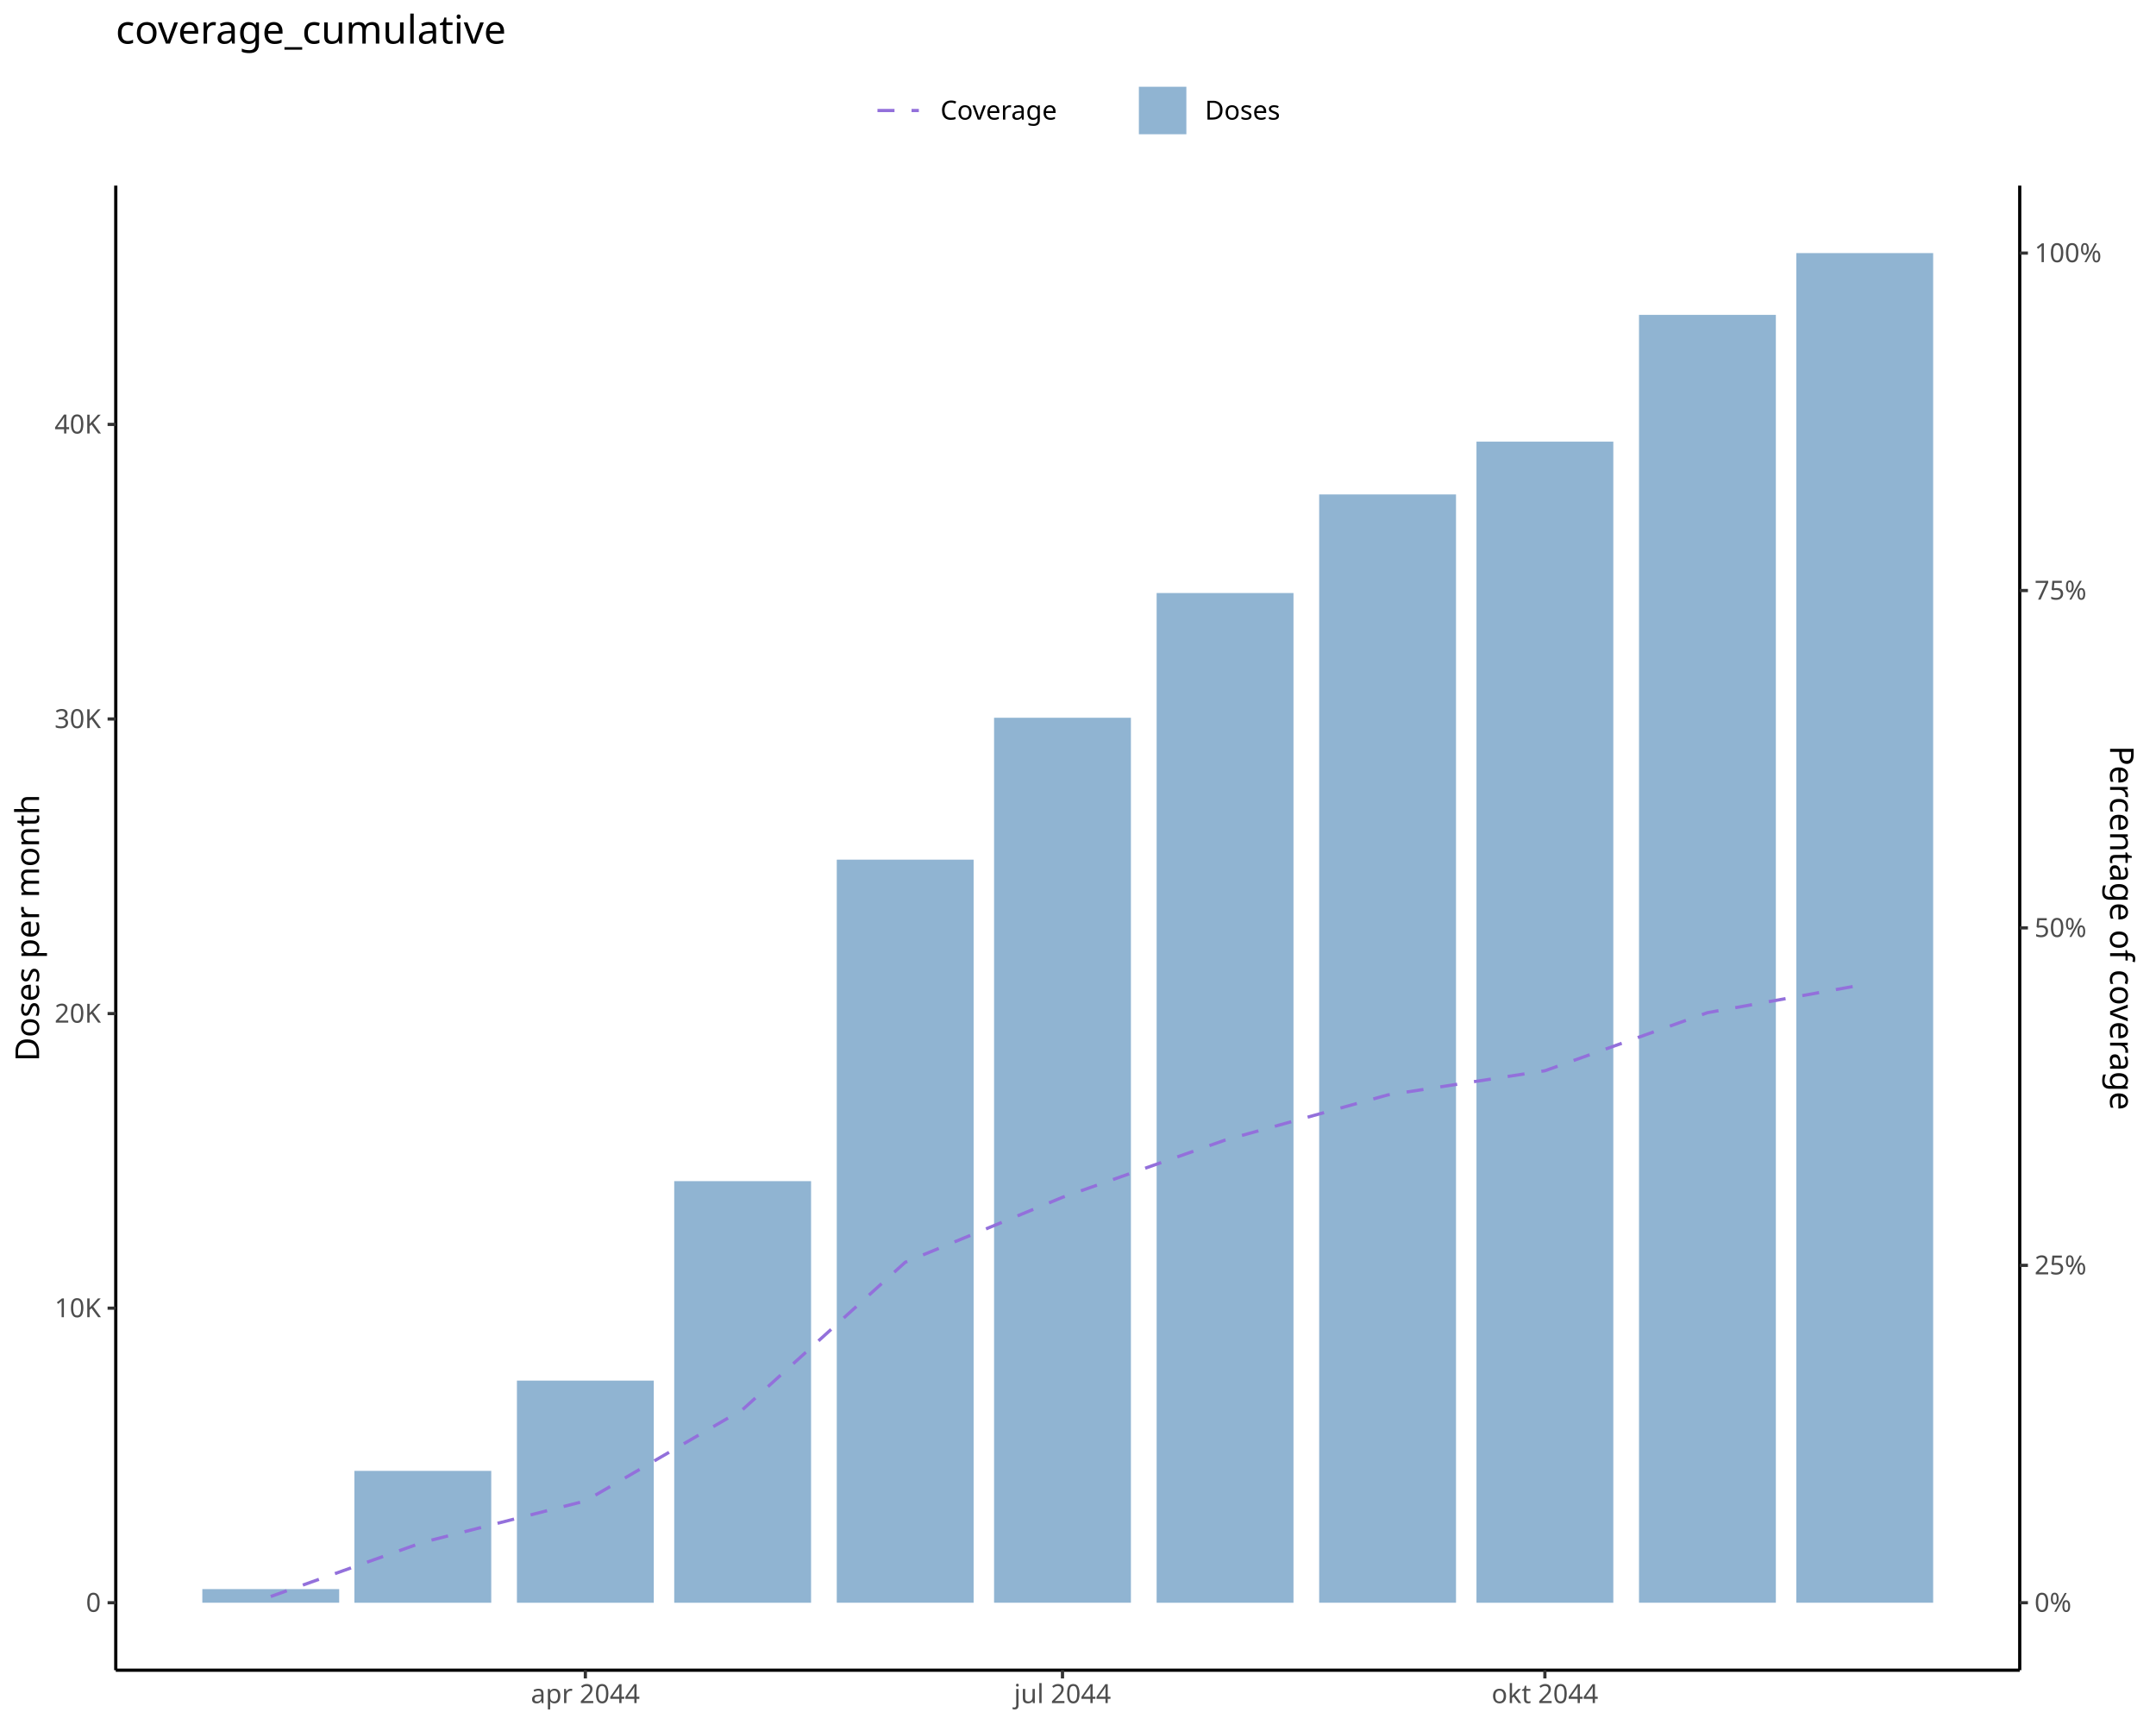
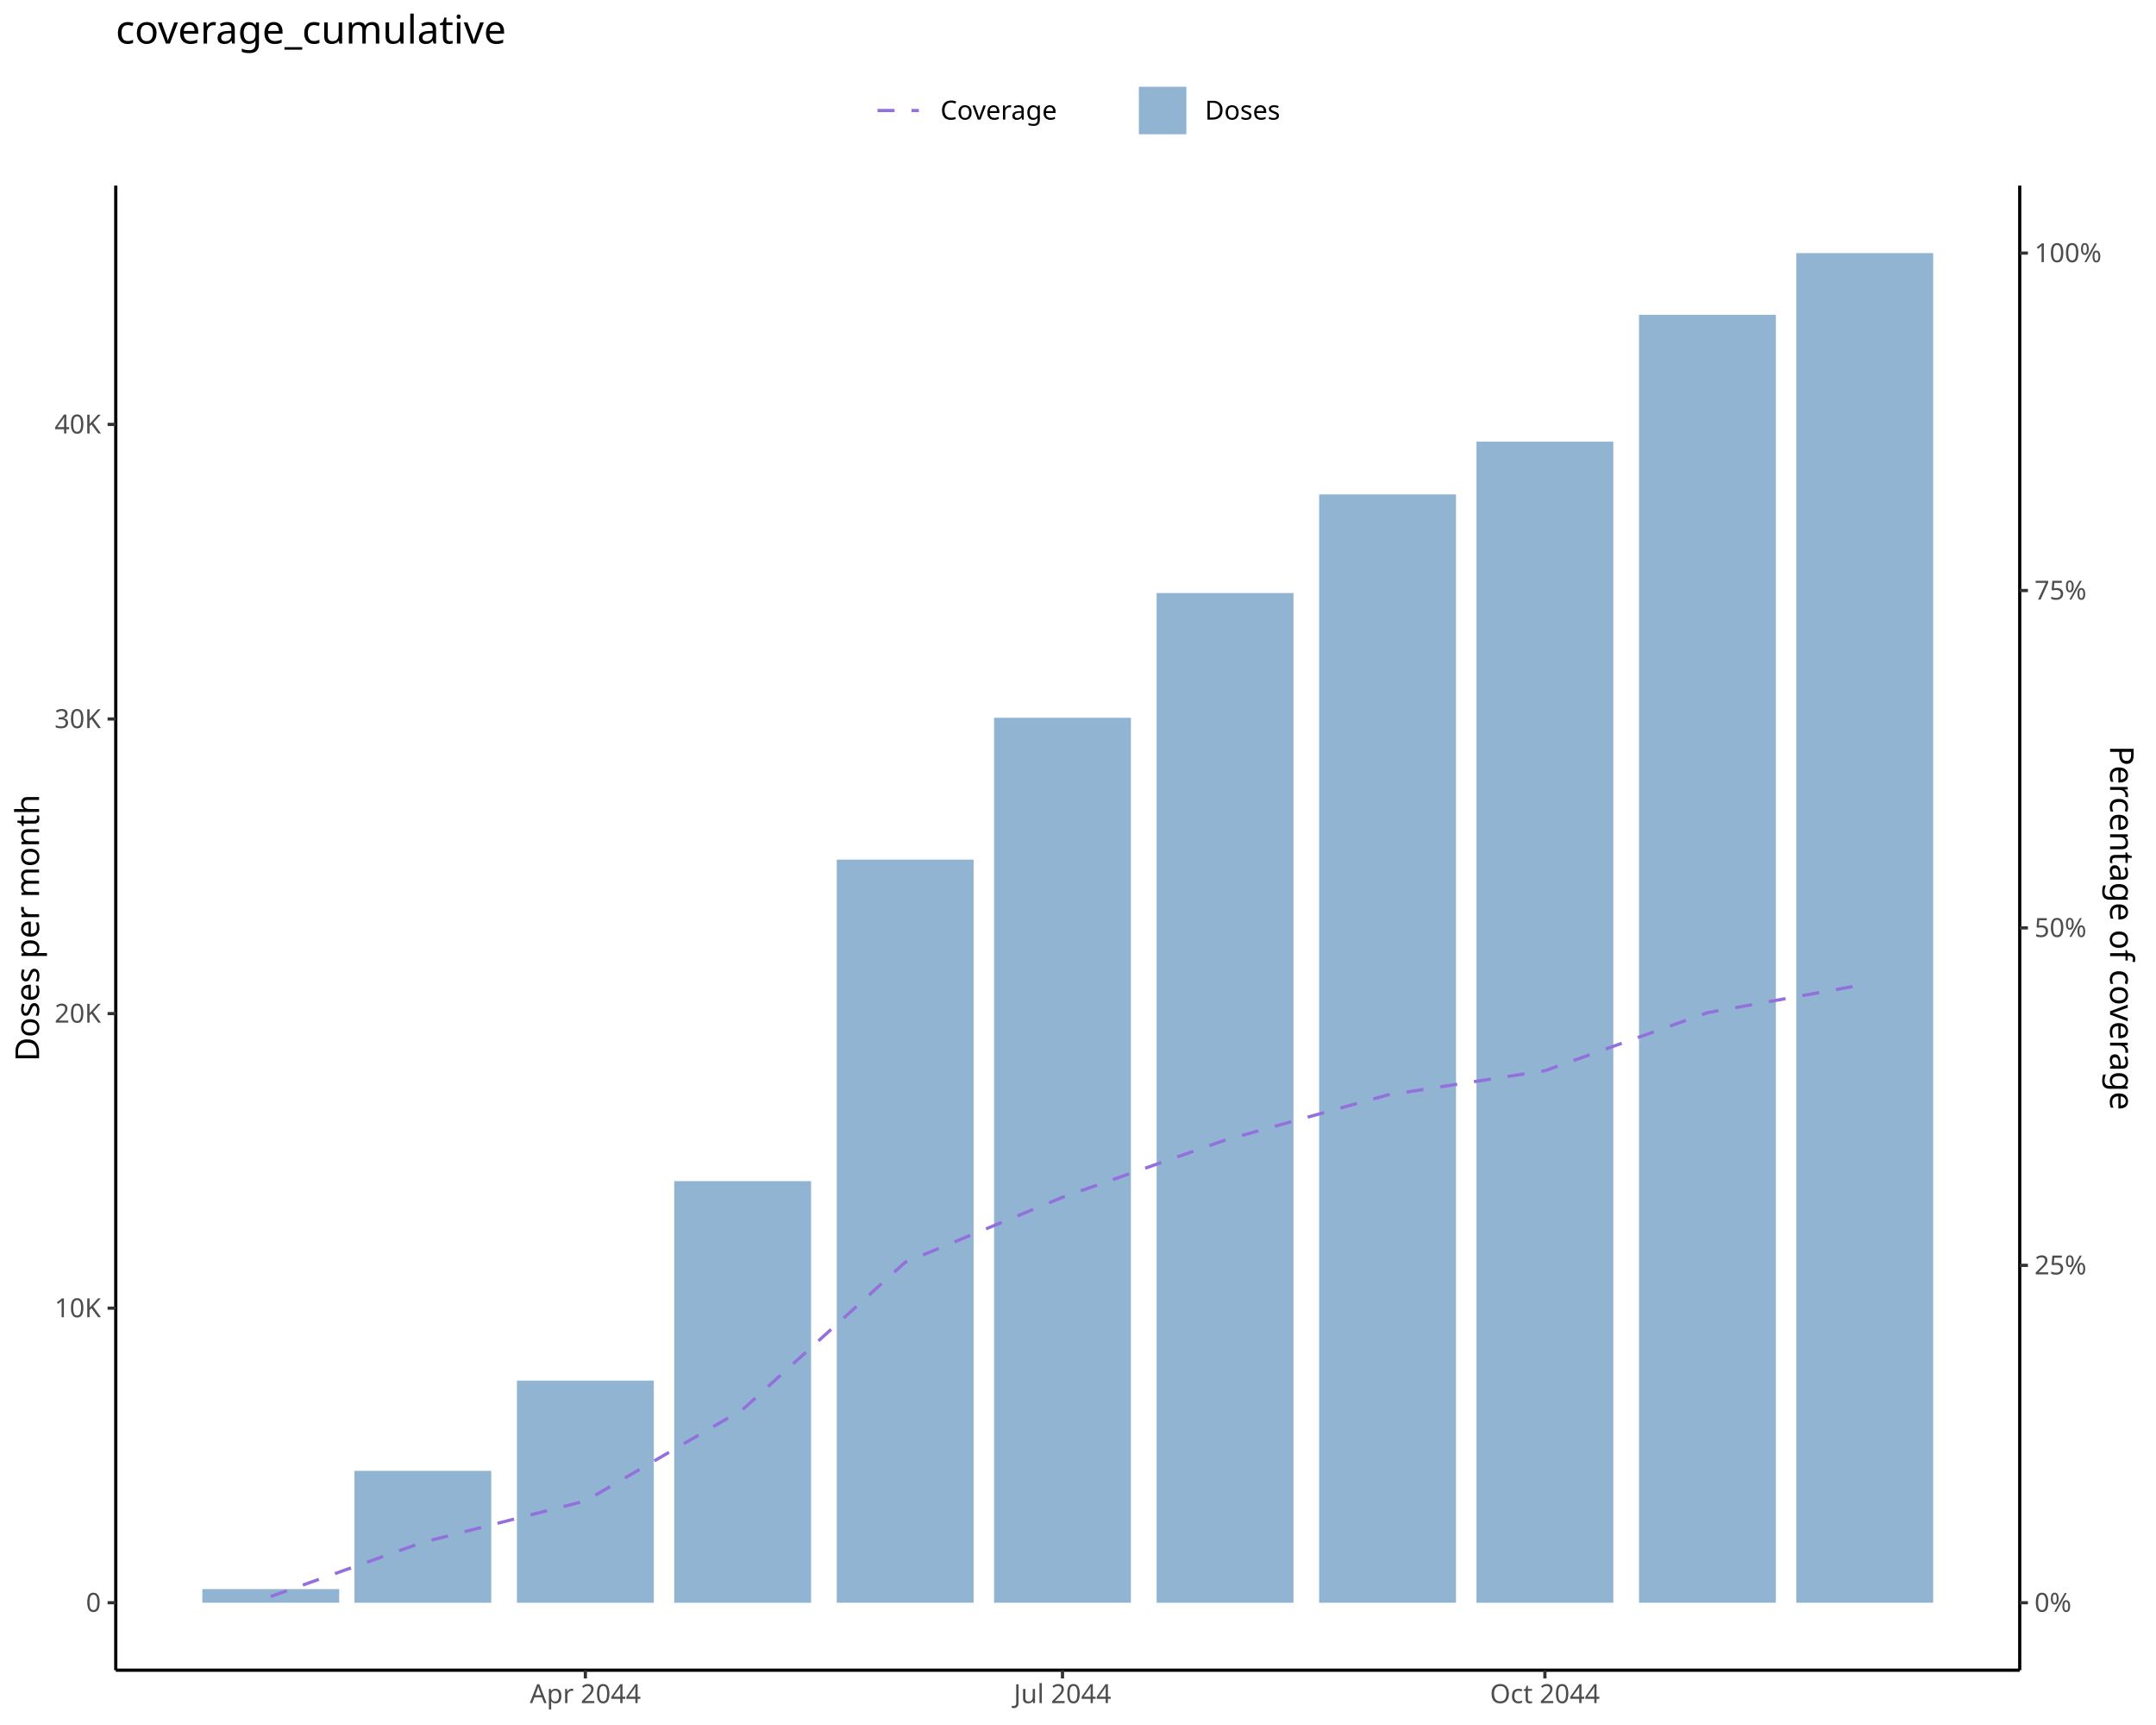
<svg xmlns="http://www.w3.org/2000/svg" class="svglite" data-engine-version="2.0" width="720.00pt" height="576.00pt" viewBox="0 0 720.00 576.00">
  <defs>
    <style type="text/css">
    .svglite line, .svglite polyline, .svglite polygon, .svglite path, .svglite rect, .svglite circle {
      fill: none;
      stroke: #000000;
      stroke-linecap: round;
      stroke-linejoin: round;
      stroke-miterlimit: 10.00;
    }
  </style>
  </defs>
  <rect width="100%" height="100%" style="stroke: none; fill: #FFFFFF;" />
  <defs>
    <clipPath id="cpMC4wMHw3MjAuMDB8MC4wMHw1NzYuMDA=">
      <rect x="0.00" y="0.00" width="720.00" height="576.00" />
    </clipPath>
  </defs>
  <g clip-path="url(#cpMC4wMHw3MjAuMDB8MC4wMHw1NzYuMDA=)">
    <rect x="0.00" y="0.00" width="720.00" height="576.00" style="stroke-width: 1.07; stroke: #FFFFFF; fill: #FFFFFF;" />
  </g>
  <defs>
    <clipPath id="cpMzguNjZ8Njc0LjQ5fDYxLjk4fDU1Ny43MQ==">
      <rect x="38.66" y="61.98" width="635.82" height="495.72" />
    </clipPath>
  </defs>
  <g clip-path="url(#cpMzguNjZ8Njc0LjQ5fDYxLjk4fDU1Ny43MQ==)">
    <rect x="38.66" y="61.98" width="635.82" height="495.72" style="stroke-width: 1.07; stroke: none; fill: #FFFFFF;" />
    <rect x="67.57" y="530.62" width="45.70" height="4.55" style="stroke-width: 1.07; stroke: none; stroke-linecap: butt; stroke-linejoin: miter; fill: #4682B4; fill-opacity: 0.60;" />
    <rect x="118.35" y="491.14" width="45.70" height="44.04" style="stroke-width: 1.07; stroke: none; stroke-linecap: butt; stroke-linejoin: miter; fill: #4682B4; fill-opacity: 0.60;" />
    <rect x="172.63" y="461.00" width="45.70" height="74.18" style="stroke-width: 1.07; stroke: none; stroke-linecap: butt; stroke-linejoin: miter; fill: #4682B4; fill-opacity: 0.60;" />
    <rect x="225.16" y="394.40" width="45.70" height="140.78" style="stroke-width: 1.07; stroke: none; stroke-linecap: butt; stroke-linejoin: miter; fill: #4682B4; fill-opacity: 0.60;" />
    <rect x="279.44" y="287.05" width="45.70" height="248.12" style="stroke-width: 1.07; stroke: none; stroke-linecap: butt; stroke-linejoin: miter; fill: #4682B4; fill-opacity: 0.60;" />
    <rect x="331.97" y="239.67" width="45.70" height="295.50" style="stroke-width: 1.07; stroke: none; stroke-linecap: butt; stroke-linejoin: miter; fill: #4682B4; fill-opacity: 0.60;" />
    <rect x="386.26" y="198.02" width="45.70" height="337.16" style="stroke-width: 1.07; stroke: none; stroke-linecap: butt; stroke-linejoin: miter; fill: #4682B4; fill-opacity: 0.60;" />
    <rect x="440.54" y="165.10" width="45.70" height="370.07" style="stroke-width: 1.07; stroke: none; stroke-linecap: butt; stroke-linejoin: miter; fill: #4682B4; fill-opacity: 0.60;" />
    <rect x="493.07" y="147.47" width="45.70" height="387.71" style="stroke-width: 1.07; stroke: none; stroke-linecap: butt; stroke-linejoin: miter; fill: #4682B4; fill-opacity: 0.60;" />
    <rect x="547.35" y="105.14" width="45.70" height="430.03" style="stroke-width: 1.07; stroke: none; stroke-linecap: butt; stroke-linejoin: miter; fill: #4682B4; fill-opacity: 0.60;" />
    <rect x="599.88" y="84.51" width="45.70" height="450.66" style="stroke-width: 1.07; stroke: none; stroke-linecap: butt; stroke-linejoin: miter; fill: #4682B4; fill-opacity: 0.60;" />
    <polyline points="90.42,533.09 141.20,515.00 195.48,501.19 248.01,470.67 302.29,421.49 354.82,399.79 409.11,380.70 463.39,365.62 515.92,357.54 570.20,338.15 622.73,328.70 " style="stroke-width: 1.07; stroke: #9370DB; stroke-dasharray: 5.69,5.69; stroke-linecap: butt;" />
  </g>
  <g clip-path="url(#cpMC4wMHw3MjAuMDB8MC4wMHw1NzYuMDA=)">
    <polyline points="38.66,557.71 38.66,61.98 " style="stroke-width: 1.07; stroke-linecap: butt;" />
    <text x="33.73" y="538.20" text-anchor="end" style="font-size: 8.80px; fill: #4D4D4D; font-family: sans;" textLength="4.89px" lengthAdjust="spacingAndGlyphs">0</text>
    <text x="33.73" y="439.84" text-anchor="end" style="font-size: 8.80px; fill: #4D4D4D; font-family: sans;" textLength="15.66px" lengthAdjust="spacingAndGlyphs">10K</text>
    <text x="33.73" y="341.48" text-anchor="end" style="font-size: 8.80px; fill: #4D4D4D; font-family: sans;" textLength="15.66px" lengthAdjust="spacingAndGlyphs">20K</text>
    <text x="33.73" y="243.11" text-anchor="end" style="font-size: 8.80px; fill: #4D4D4D; font-family: sans;" textLength="15.66px" lengthAdjust="spacingAndGlyphs">30K</text>
    <text x="33.73" y="144.75" text-anchor="end" style="font-size: 8.80px; fill: #4D4D4D; font-family: sans;" textLength="15.66px" lengthAdjust="spacingAndGlyphs">40K</text>
    <polyline points="35.93,535.17 38.66,535.17 " style="stroke-width: 1.07; stroke: #333333; stroke-linecap: butt;" />
    <polyline points="35.93,436.81 38.66,436.81 " style="stroke-width: 1.07; stroke: #333333; stroke-linecap: butt;" />
    <polyline points="35.93,338.45 38.66,338.45 " style="stroke-width: 1.07; stroke: #333333; stroke-linecap: butt;" />
    <polyline points="35.93,240.08 38.66,240.08 " style="stroke-width: 1.07; stroke: #333333; stroke-linecap: butt;" />
    <polyline points="35.93,141.72 38.66,141.72 " style="stroke-width: 1.07; stroke: #333333; stroke-linecap: butt;" />
    <polyline points="674.49,557.71 674.49,61.98 " style="stroke-width: 1.07; stroke-linecap: butt;" />
    <polyline points="674.49,535.17 677.23,535.17 " style="stroke-width: 1.07; stroke: #333333; stroke-linecap: butt;" />
    <polyline points="674.49,422.51 677.23,422.51 " style="stroke-width: 1.07; stroke: #333333; stroke-linecap: butt;" />
    <polyline points="674.49,309.84 677.23,309.84 " style="stroke-width: 1.07; stroke: #333333; stroke-linecap: butt;" />
    <polyline points="674.49,197.18 677.23,197.18 " style="stroke-width: 1.07; stroke: #333333; stroke-linecap: butt;" />
    <polyline points="674.49,84.51 677.23,84.51 " style="stroke-width: 1.07; stroke: #333333; stroke-linecap: butt;" />
    <text x="679.42" y="538.20" style="font-size: 8.80px; fill: #4D4D4D; font-family: sans;" textLength="12.72px" lengthAdjust="spacingAndGlyphs">0%</text>
    <text x="679.42" y="425.54" style="font-size: 8.80px; fill: #4D4D4D; font-family: sans;" textLength="17.61px" lengthAdjust="spacingAndGlyphs">25%</text>
    <text x="679.42" y="312.87" style="font-size: 8.80px; fill: #4D4D4D; font-family: sans;" textLength="17.61px" lengthAdjust="spacingAndGlyphs">50%</text>
    <text x="679.42" y="200.21" style="font-size: 8.80px; fill: #4D4D4D; font-family: sans;" textLength="17.61px" lengthAdjust="spacingAndGlyphs">75%</text>
    <text x="679.42" y="87.54" style="font-size: 8.80px; fill: #4D4D4D; font-family: sans;" textLength="22.51px" lengthAdjust="spacingAndGlyphs">100%</text>
    <polyline points="38.66,557.71 674.49,557.71 " style="stroke-width: 1.07; stroke-linecap: butt;" />
    <polyline points="195.48,560.45 195.48,557.71 " style="stroke-width: 1.07; stroke: #333333; stroke-linecap: butt;" />
    <polyline points="354.82,560.45 354.82,557.71 " style="stroke-width: 1.07; stroke: #333333; stroke-linecap: butt;" />
    <polyline points="515.92,560.45 515.92,557.71 " style="stroke-width: 1.07; stroke: #333333; stroke-linecap: butt;" />
-     <text x="195.48" y="568.69" text-anchor="middle" style="font-size: 8.80px; fill: #4D4D4D; font-family: sans;" textLength="34.74px" lengthAdjust="spacingAndGlyphs">apr 2044</text>
-     <text x="354.82" y="568.69" text-anchor="middle" style="font-size: 8.80px; fill: #4D4D4D; font-family: sans;" textLength="30.82px" lengthAdjust="spacingAndGlyphs">jul 2044</text>
-     <text x="515.92" y="568.69" text-anchor="middle" style="font-size: 8.80px; fill: #4D4D4D; font-family: sans;" textLength="33.77px" lengthAdjust="spacingAndGlyphs">okt 2044</text>
+     <text x="195.48" y="568.69" text-anchor="middle" style="font-size: 8.80px; fill: #4D4D4D; font-family: sans;" textLength="35.72px" lengthAdjust="spacingAndGlyphs">Apr 2044</text>
+     <text x="354.82" y="568.69" text-anchor="middle" style="font-size: 8.80px; fill: #4D4D4D; font-family: sans;" textLength="33.27px" lengthAdjust="spacingAndGlyphs">Jul 2044</text>
+     <text x="515.92" y="568.69" text-anchor="middle" style="font-size: 8.80px; fill: #4D4D4D; font-family: sans;" textLength="35.72px" lengthAdjust="spacingAndGlyphs">Oct 2044</text>
    <text transform="translate(13.05,309.84) rotate(-90)" text-anchor="middle" style="font-size: 11.00px; font-family: sans;" textLength="83.78px" lengthAdjust="spacingAndGlyphs">Doses per month</text>
    <text transform="translate(704.67,309.84) rotate(90)" text-anchor="middle" style="font-size: 11.00px; font-family: sans;" textLength="116.82px" lengthAdjust="spacingAndGlyphs">Percentage of coverage</text>
    <rect x="280.34" y="22.78" width="77.36" height="28.24" style="stroke-width: 1.07; stroke: none; fill: #FFFFFF;" />
    <line x1="293.03" y1="36.90" x2="306.85" y2="36.90" style="stroke-width: 1.07; stroke: #9370DB; stroke-dasharray: 5.69,5.69; stroke-linecap: butt;" />
    <text x="314.06" y="39.93" style="font-size: 8.80px; font-family: sans;" textLength="38.16px" lengthAdjust="spacingAndGlyphs">Coverage</text>
    <rect x="368.66" y="22.78" width="64.15" height="28.24" style="stroke-width: 1.07; stroke: none; fill: #FFFFFF;" />
    <rect x="380.33" y="28.97" width="15.86" height="15.86" style="stroke-width: 1.07; stroke: none; stroke-linecap: butt; stroke-linejoin: miter; fill: #4682B4; fill-opacity: 0.60;" />
    <text x="402.38" y="39.93" style="font-size: 8.80px; font-family: sans;" textLength="24.95px" lengthAdjust="spacingAndGlyphs">Doses</text>
    <text x="38.66" y="14.56" style="font-size: 13.20px; font-family: sans;" textLength="124.76px" lengthAdjust="spacingAndGlyphs">coverage_cumulative</text>
  </g>
</svg>
